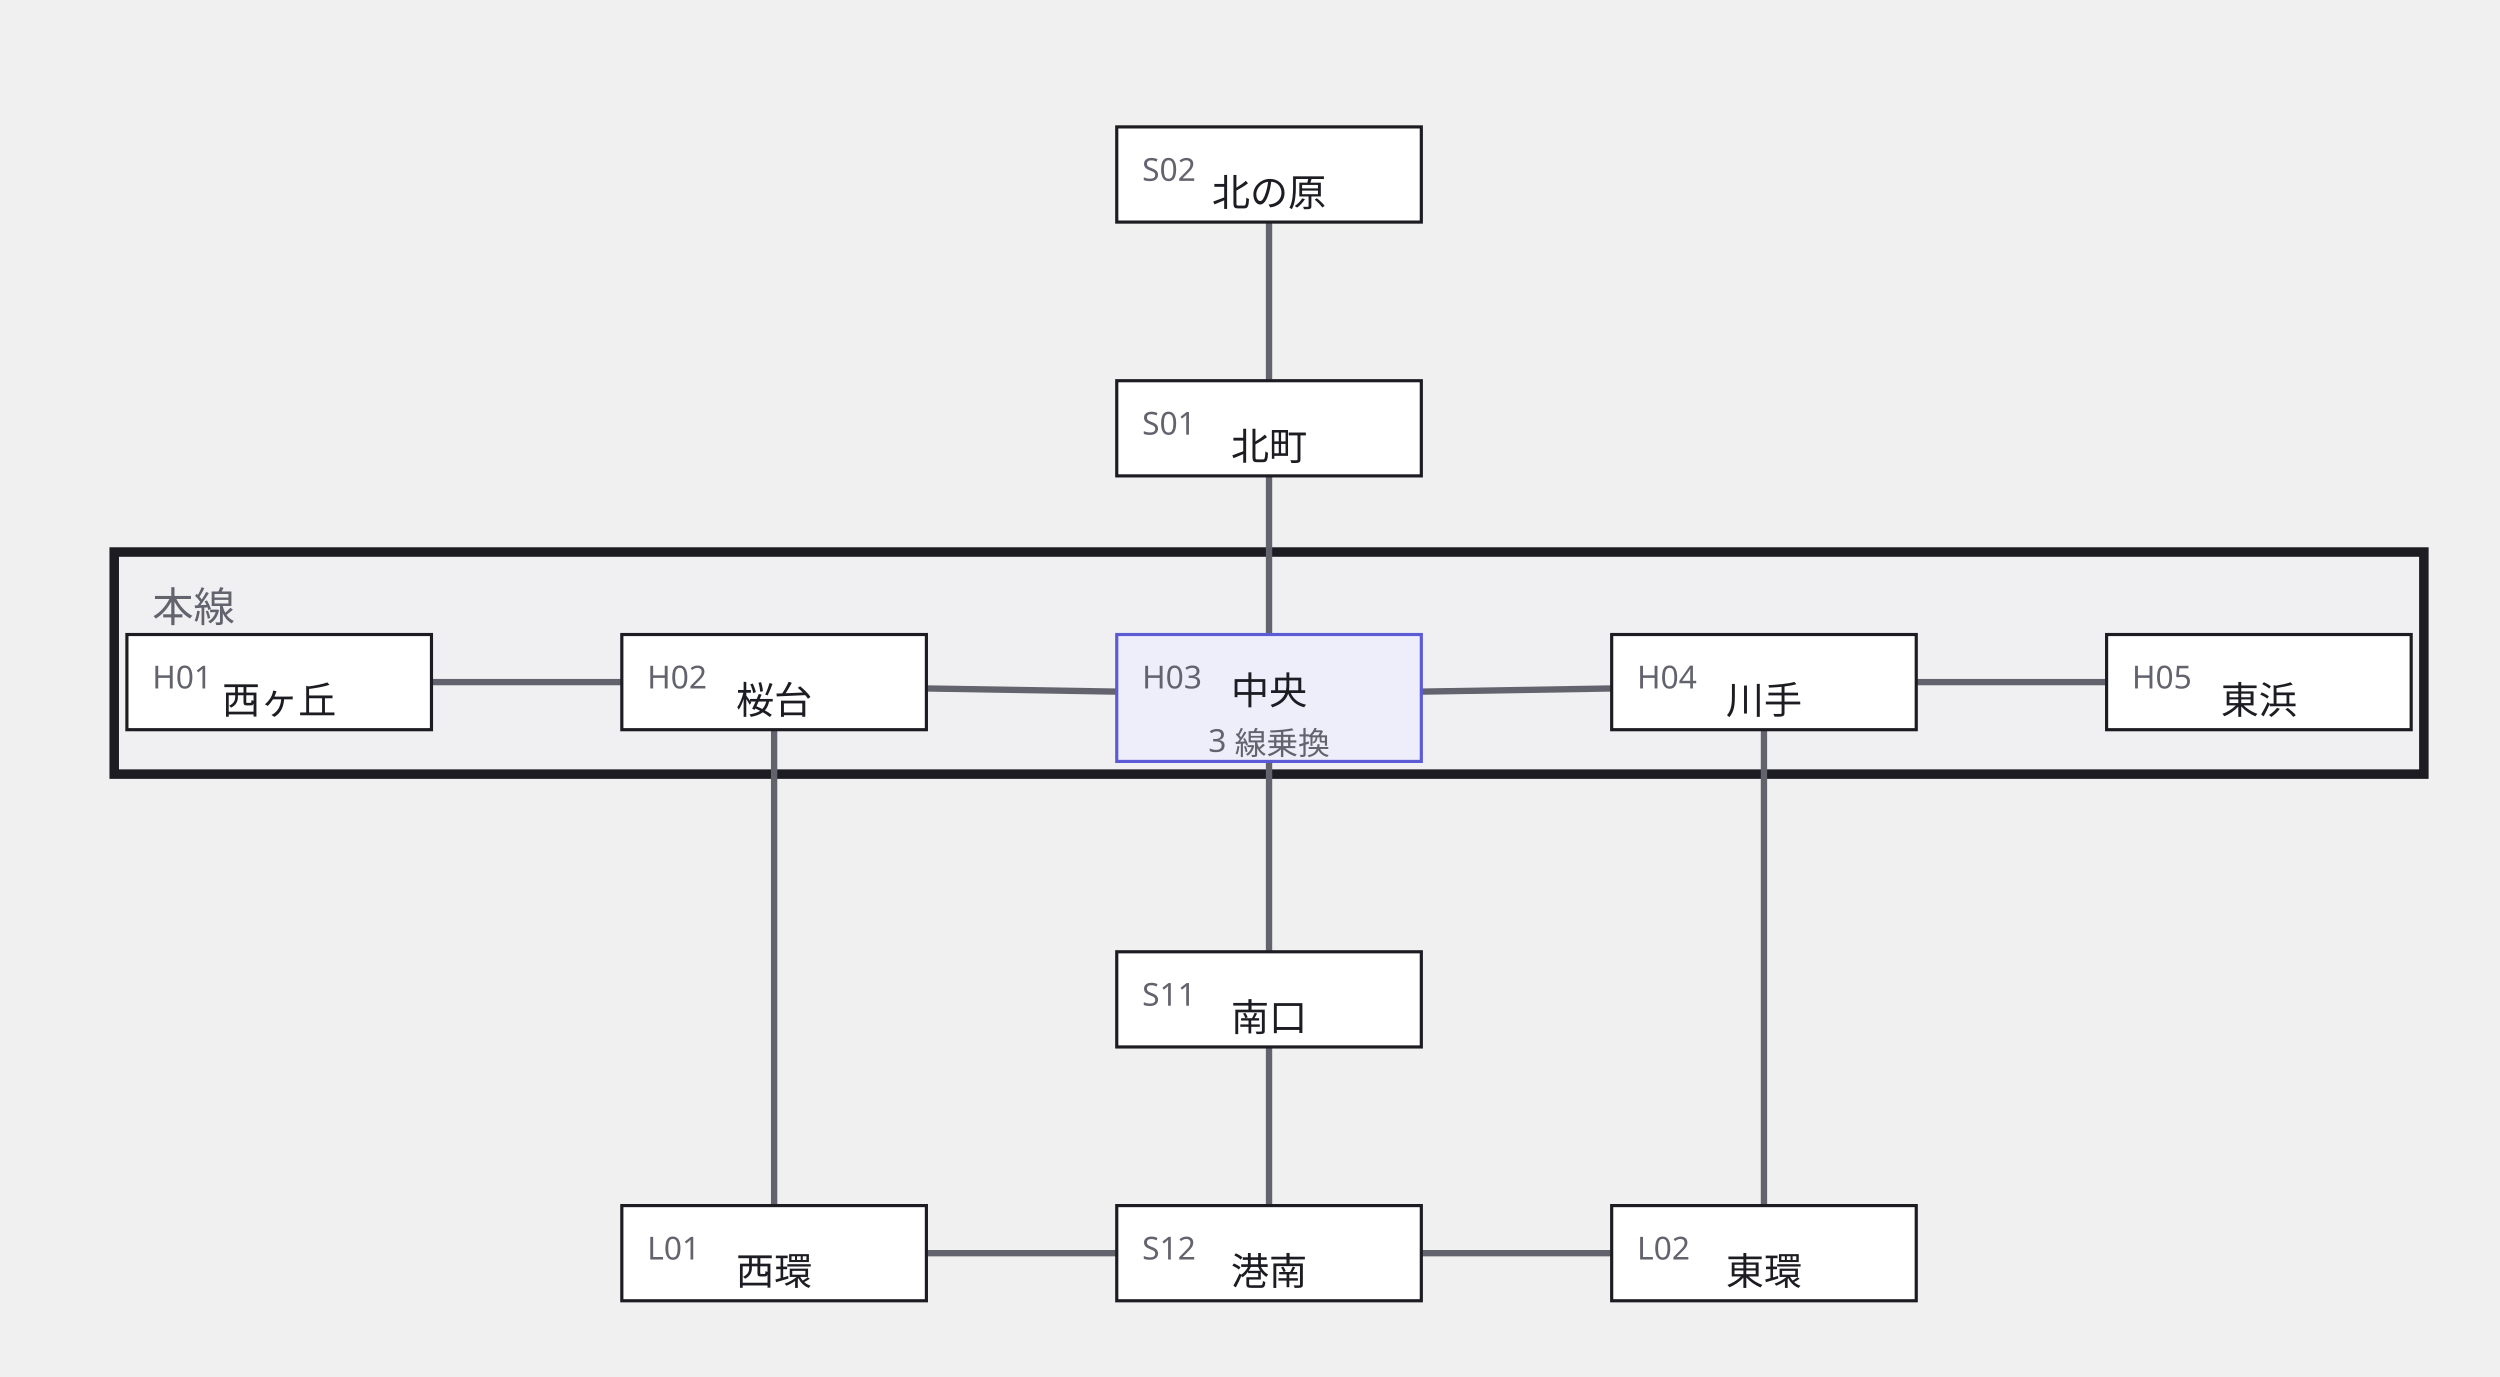
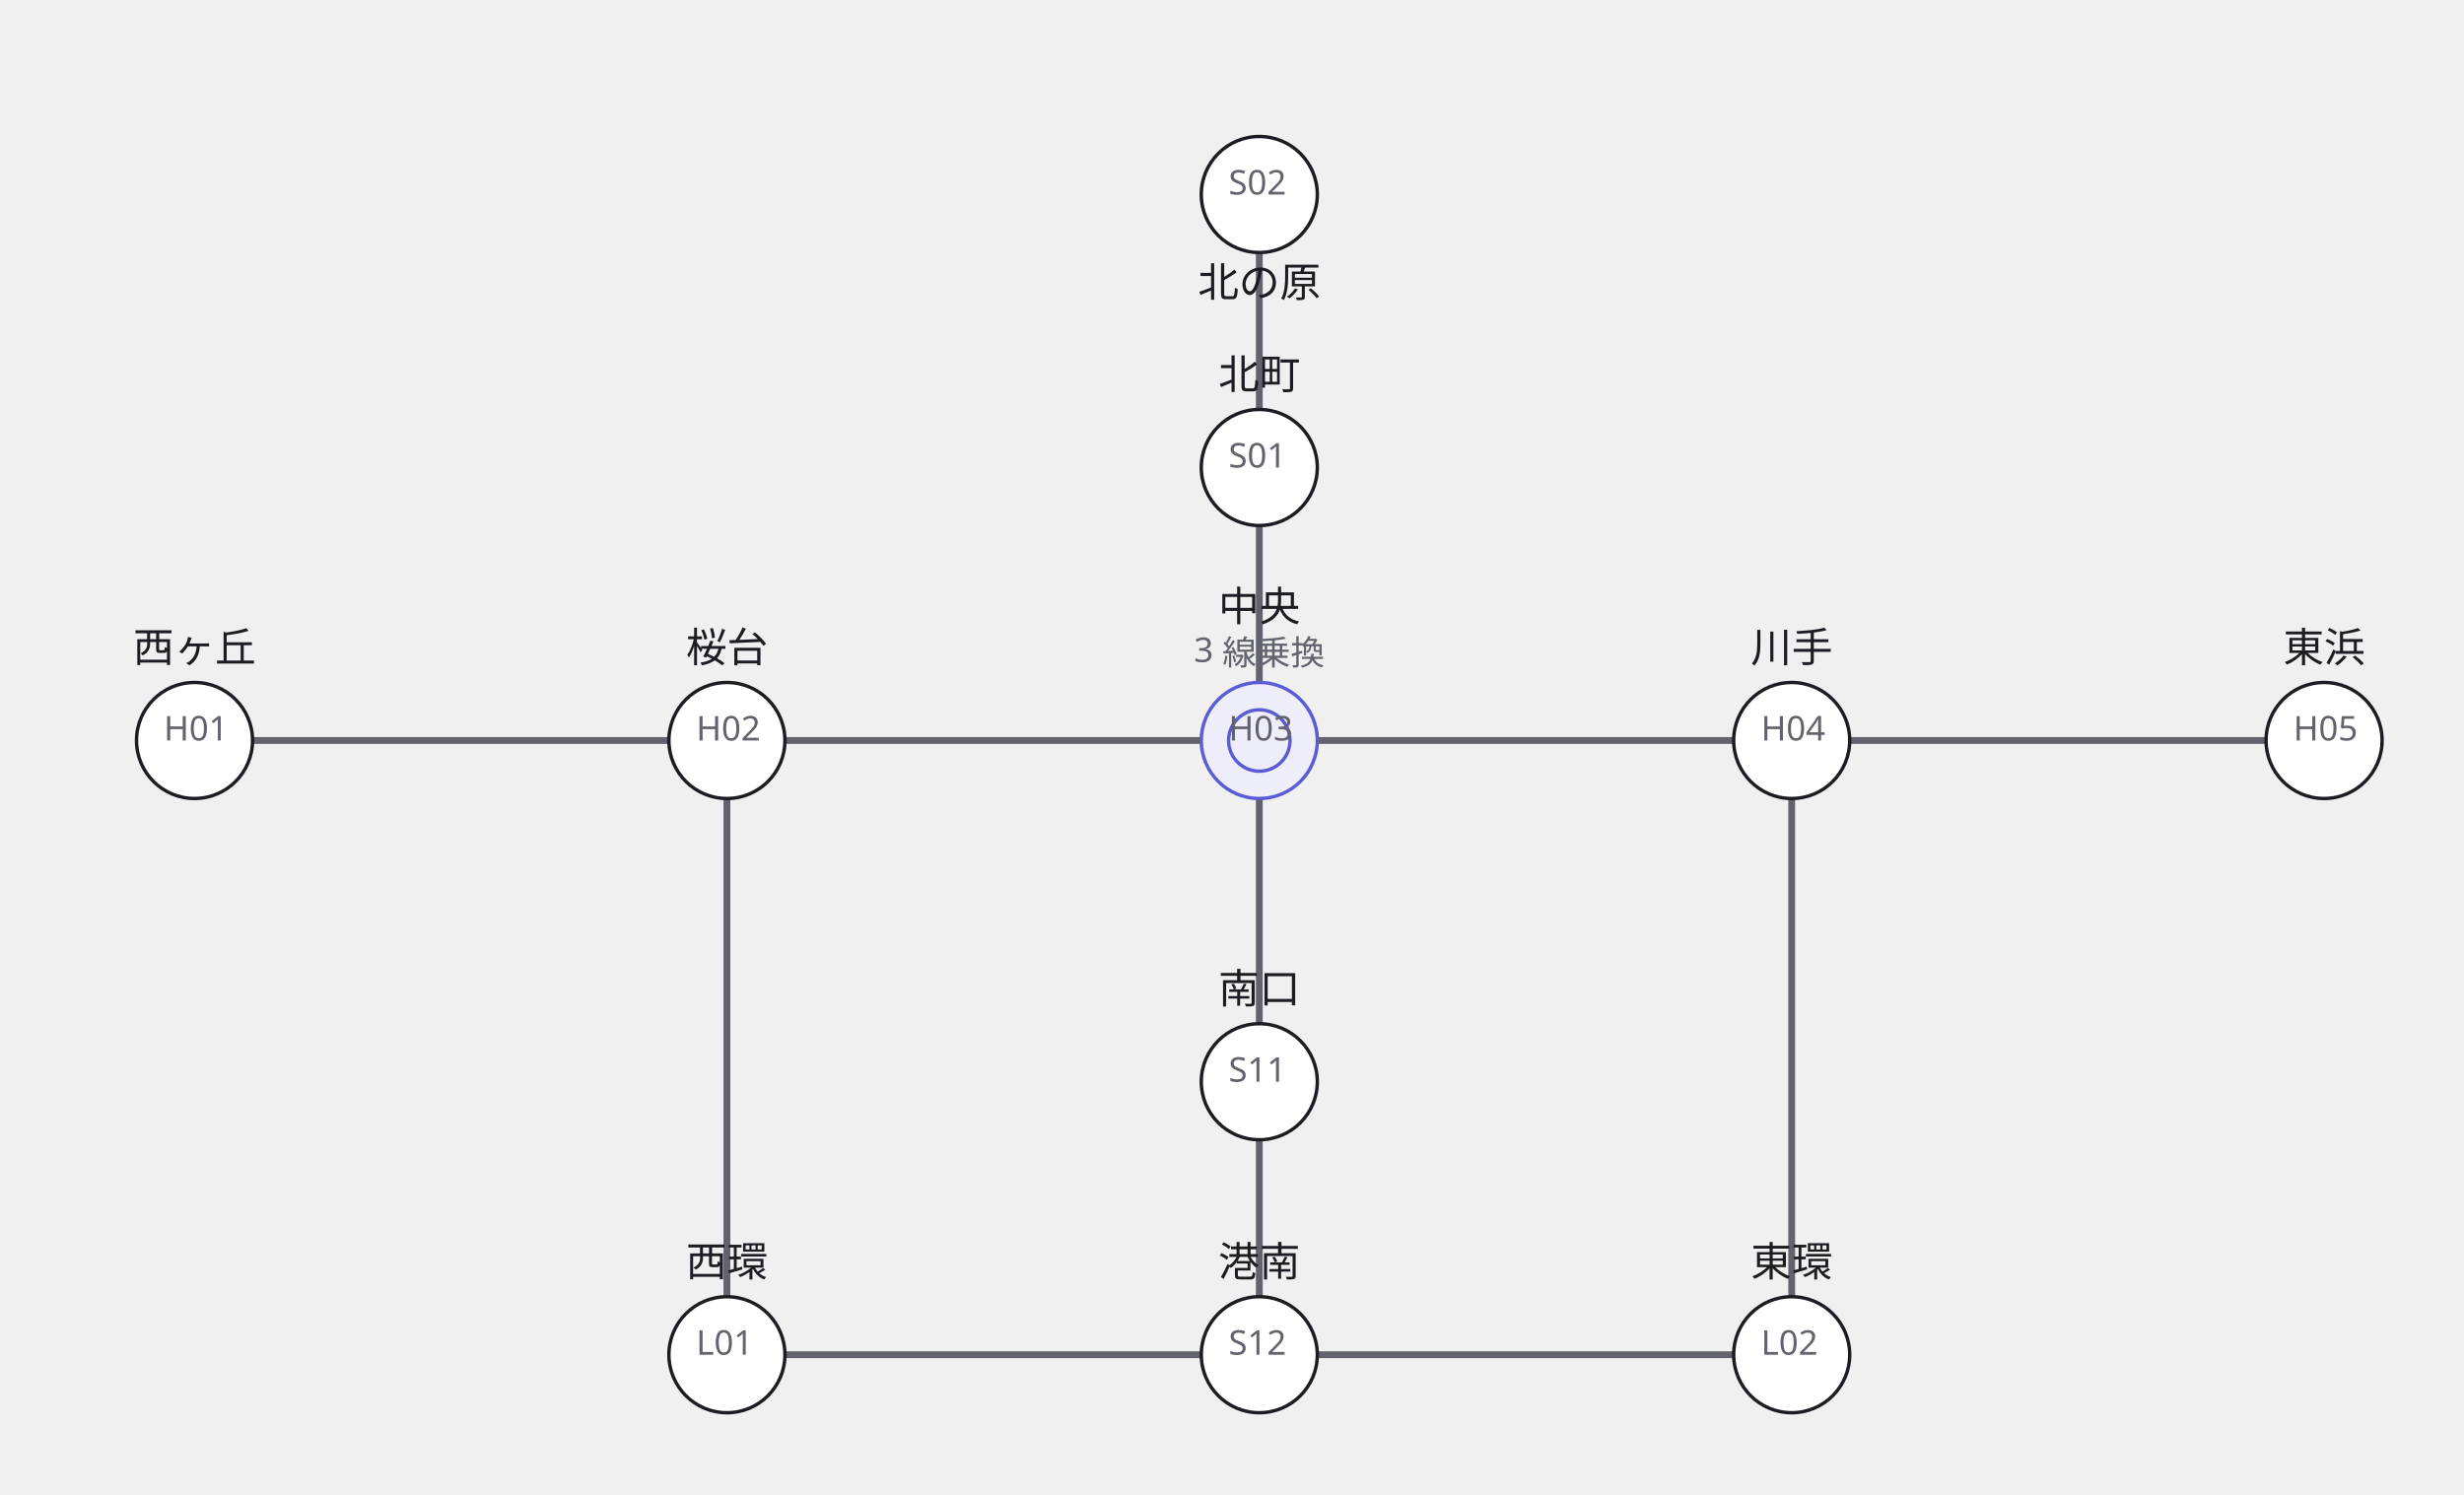
- <svg xmlns="http://www.w3.org/2000/svg" width="788" height="434" viewBox="0 0 788 434">
+ <svg xmlns="http://www.w3.org/2000/svg" width="722" height="438" viewBox="0 0 722 438">
  <defs>
    <marker id="arrow" viewBox="0 0 10 10" refX="9" refY="5" markerWidth="6" markerHeight="6" orient="auto">
      <path d="M 0 0 L 10 5 L 0 10 z" fill="#63636e" />
    </marker>
  </defs>
-   <g data-group="honsen">
-     <rect x="36" y="174" width="728" height="70" fill="#f0f0f3" stroke="#1c1c22" stroke-width="3" />
-     <text x="48" y="196" font-family="sans-serif" font-size="13" fill="#63636e">本線</text>
-   </g>
  <g data-edge="nishi&gt;sakura" data-pinned="false">
-     <path d="M 136 215 L 196 215" fill="none" stroke="#63636e" stroke-width="2" />
+     <path d="M 74 217 L 196 217" fill="none" stroke="#63636e" stroke-width="2" />
  </g>
  <g data-edge="sakura&gt;chuo" data-pinned="false">
-     <path d="M 292 217 L 352 218" fill="none" stroke="#63636e" stroke-width="2" />
+     <path d="M 230 217 L 352 217" fill="none" stroke="#63636e" stroke-width="2" />
  </g>
  <g data-edge="chuo&gt;kawa" data-pinned="false">
-     <path d="M 448 218 L 508 217" fill="none" stroke="#63636e" stroke-width="2" />
+     <path d="M 386 217 L 508 217" fill="none" stroke="#63636e" stroke-width="2" />
  </g>
  <g data-edge="kawa&gt;higashi" data-pinned="false">
-     <path d="M 604 215 L 664 215" fill="none" stroke="#63636e" stroke-width="2" />
+     <path d="M 542 217 L 664 217" fill="none" stroke="#63636e" stroke-width="2" />
  </g>
  <g data-edge="kita2&gt;kita1" data-pinned="false">
-     <path d="M 400 70 L 400 120" fill="none" stroke="#63636e" stroke-width="2" />
+     <path d="M 369 74 L 369 120" fill="none" stroke="#63636e" stroke-width="2" />
  </g>
  <g data-edge="kita1&gt;chuo" data-pinned="false">
-     <path d="M 400 150 L 400 200" fill="none" stroke="#63636e" stroke-width="2" />
+     <path d="M 369 154 L 369 200" fill="none" stroke="#63636e" stroke-width="2" />
  </g>
  <g data-edge="chuo&gt;minami1" data-pinned="false">
-     <path d="M 400 240 L 400 300" fill="none" stroke="#63636e" stroke-width="2" />
+     <path d="M 369 234 L 369 300" fill="none" stroke="#63636e" stroke-width="2" />
  </g>
  <g data-edge="minami1&gt;minami2" data-pinned="false">
-     <path d="M 400 330 L 400 380" fill="none" stroke="#63636e" stroke-width="2" />
+     <path d="M 369 334 L 369 380" fill="none" stroke="#63636e" stroke-width="2" />
  </g>
  <g data-edge="minami2&gt;kanjo_w" data-pinned="false">
-     <path d="M 352 395 L 292 395" fill="none" stroke="#63636e" stroke-width="2" />
+     <path d="M 352 397 L 230 397" fill="none" stroke="#63636e" stroke-width="2" />
  </g>
  <g data-edge="minami2&gt;kanjo_e" data-pinned="false">
-     <path d="M 448 395 L 508 395" fill="none" stroke="#63636e" stroke-width="2" />
+     <path d="M 386 397 L 508 397" fill="none" stroke="#63636e" stroke-width="2" />
  </g>
  <g data-edge="kanjo_w&gt;sakura" data-pinned="false">
-     <path d="M 244 380 L 244 230" fill="none" stroke="#63636e" stroke-width="2" />
+     <path d="M 213 380 L 213 234" fill="none" stroke="#63636e" stroke-width="2" />
  </g>
  <g data-edge="kanjo_e&gt;kawa" data-pinned="false">
-     <path d="M 556 380 L 556 230" fill="none" stroke="#63636e" stroke-width="2" />
+     <path d="M 525 380 L 525 234" fill="none" stroke="#63636e" stroke-width="2" />
+   </g>
+   <g data-node="nishi" data-pinned="false" data-shape="rect">
+     <circle cx="57" cy="217" r="17" fill="#ffffff" stroke="#1c1c22" stroke-width="1" />
+     <text x="48" y="217" font-family="sans-serif" font-size="10" fill="#63636e">H01</text>
+     <text x="57" y="194" text-anchor="middle" font-family="sans-serif" font-size="12" fill="#1c1c22">西ヶ丘</text>
+   </g>
+   <g data-node="sakura" data-pinned="false" data-shape="rect">
+     <circle cx="213" cy="217" r="17" fill="#ffffff" stroke="#1c1c22" stroke-width="1" />
+     <text x="204" y="217" font-family="sans-serif" font-size="10" fill="#63636e">H02</text>
+     <text x="213" y="194" text-anchor="middle" font-family="sans-serif" font-size="12" fill="#1c1c22">桜台</text>
  </g>
  <g data-node="chuo" data-pinned="false" data-appearance="primary" data-shape="rect">
-     <rect x="352" y="200" width="96" height="40" fill="#eeeefb" stroke="#5b5bd6" stroke-width="1" />
+     <circle cx="369" cy="217" r="17" fill="#eeeefb" stroke="#5b5bd6" stroke-width="1" />
+     <circle cx="369" cy="217" r="9" fill="none" stroke="#5b5bd6" stroke-width="1" />
    <text x="360" y="217" font-family="sans-serif" font-size="10" fill="#63636e">H03</text>
-     <text x="400" y="222" text-anchor="middle" font-family="sans-serif" font-size="12" fill="#1c1c22">中央</text>
-     <text x="400" y="237" text-anchor="middle" font-family="sans-serif" font-size="10" fill="#63636e">3 線乗換</text>
-   </g>
-   <g data-node="nishi" data-pinned="false" data-shape="rect">
-     <rect x="40" y="200" width="96" height="30" fill="#ffffff" stroke="#1c1c22" stroke-width="1" />
-     <text x="48" y="217" font-family="sans-serif" font-size="10" fill="#63636e">H01</text>
-     <text x="88" y="225" text-anchor="middle" font-family="sans-serif" font-size="12" fill="#1c1c22">西ヶ丘</text>
-   </g>
-   <g data-node="sakura" data-pinned="false" data-shape="rect">
-     <rect x="196" y="200" width="96" height="30" fill="#ffffff" stroke="#1c1c22" stroke-width="1" />
-     <text x="204" y="217" font-family="sans-serif" font-size="10" fill="#63636e">H02</text>
-     <text x="244" y="225" text-anchor="middle" font-family="sans-serif" font-size="12" fill="#1c1c22">桜台</text>
+     <text x="369" y="182" text-anchor="middle" font-family="sans-serif" font-size="12" fill="#1c1c22">中央</text>
+     <text x="369" y="194" text-anchor="middle" font-family="sans-serif" font-size="10" fill="#63636e">3 線乗換</text>
  </g>
  <g data-node="kawa" data-pinned="false" data-shape="rect">
-     <rect x="508" y="200" width="96" height="30" fill="#ffffff" stroke="#1c1c22" stroke-width="1" />
+     <circle cx="525" cy="217" r="17" fill="#ffffff" stroke="#1c1c22" stroke-width="1" />
    <text x="516" y="217" font-family="sans-serif" font-size="10" fill="#63636e">H04</text>
-     <text x="556" y="225" text-anchor="middle" font-family="sans-serif" font-size="12" fill="#1c1c22">川手</text>
+     <text x="525" y="194" text-anchor="middle" font-family="sans-serif" font-size="12" fill="#1c1c22">川手</text>
  </g>
  <g data-node="higashi" data-pinned="false" data-shape="rect">
-     <rect x="664" y="200" width="96" height="30" fill="#ffffff" stroke="#1c1c22" stroke-width="1" />
+     <circle cx="681" cy="217" r="17" fill="#ffffff" stroke="#1c1c22" stroke-width="1" />
    <text x="672" y="217" font-family="sans-serif" font-size="10" fill="#63636e">H05</text>
-     <text x="712" y="225" text-anchor="middle" font-family="sans-serif" font-size="12" fill="#1c1c22">東浜</text>
+     <text x="681" y="194" text-anchor="middle" font-family="sans-serif" font-size="12" fill="#1c1c22">東浜</text>
  </g>
  <g data-node="kita1" data-pinned="false" data-shape="rect">
-     <rect x="352" y="120" width="96" height="30" fill="#ffffff" stroke="#1c1c22" stroke-width="1" />
+     <circle cx="369" cy="137" r="17" fill="#ffffff" stroke="#1c1c22" stroke-width="1" />
    <text x="360" y="137" font-family="sans-serif" font-size="10" fill="#63636e">S01</text>
-     <text x="400" y="145" text-anchor="middle" font-family="sans-serif" font-size="12" fill="#1c1c22">北町</text>
+     <text x="369" y="114" text-anchor="middle" font-family="sans-serif" font-size="12" fill="#1c1c22">北町</text>
  </g>
  <g data-node="kita2" data-pinned="false" data-shape="rect">
-     <rect x="352" y="40" width="96" height="30" fill="#ffffff" stroke="#1c1c22" stroke-width="1" />
+     <circle cx="369" cy="57" r="17" fill="#ffffff" stroke="#1c1c22" stroke-width="1" />
    <text x="360" y="57" font-family="sans-serif" font-size="10" fill="#63636e">S02</text>
-     <text x="400" y="65" text-anchor="middle" font-family="sans-serif" font-size="12" fill="#1c1c22">北の原</text>
+     <text x="369" y="87" text-anchor="middle" font-family="sans-serif" font-size="12" fill="#1c1c22">北の原</text>
  </g>
  <g data-node="minami1" data-pinned="false" data-shape="rect">
-     <rect x="352" y="300" width="96" height="30" fill="#ffffff" stroke="#1c1c22" stroke-width="1" />
+     <circle cx="369" cy="317" r="17" fill="#ffffff" stroke="#1c1c22" stroke-width="1" />
    <text x="360" y="317" font-family="sans-serif" font-size="10" fill="#63636e">S11</text>
-     <text x="400" y="325" text-anchor="middle" font-family="sans-serif" font-size="12" fill="#1c1c22">南口</text>
+     <text x="369" y="294" text-anchor="middle" font-family="sans-serif" font-size="12" fill="#1c1c22">南口</text>
  </g>
  <g data-node="minami2" data-pinned="false" data-shape="rect">
-     <rect x="352" y="380" width="96" height="30" fill="#ffffff" stroke="#1c1c22" stroke-width="1" />
+     <circle cx="369" cy="397" r="17" fill="#ffffff" stroke="#1c1c22" stroke-width="1" />
    <text x="360" y="397" font-family="sans-serif" font-size="10" fill="#63636e">S12</text>
-     <text x="400" y="405" text-anchor="middle" font-family="sans-serif" font-size="12" fill="#1c1c22">港南</text>
+     <text x="369" y="374" text-anchor="middle" font-family="sans-serif" font-size="12" fill="#1c1c22">港南</text>
  </g>
  <g data-node="kanjo_w" data-pinned="false" data-shape="rect">
-     <rect x="196" y="380" width="96" height="30" fill="#ffffff" stroke="#1c1c22" stroke-width="1" />
+     <circle cx="213" cy="397" r="17" fill="#ffffff" stroke="#1c1c22" stroke-width="1" />
    <text x="204" y="397" font-family="sans-serif" font-size="10" fill="#63636e">L01</text>
-     <text x="244" y="405" text-anchor="middle" font-family="sans-serif" font-size="12" fill="#1c1c22">西環</text>
+     <text x="213" y="374" text-anchor="middle" font-family="sans-serif" font-size="12" fill="#1c1c22">西環</text>
  </g>
  <g data-node="kanjo_e" data-pinned="false" data-shape="rect">
-     <rect x="508" y="380" width="96" height="30" fill="#ffffff" stroke="#1c1c22" stroke-width="1" />
+     <circle cx="525" cy="397" r="17" fill="#ffffff" stroke="#1c1c22" stroke-width="1" />
    <text x="516" y="397" font-family="sans-serif" font-size="10" fill="#63636e">L02</text>
-     <text x="556" y="405" text-anchor="middle" font-family="sans-serif" font-size="12" fill="#1c1c22">東環</text>
+     <text x="525" y="374" text-anchor="middle" font-family="sans-serif" font-size="12" fill="#1c1c22">東環</text>
  </g>
</svg>
